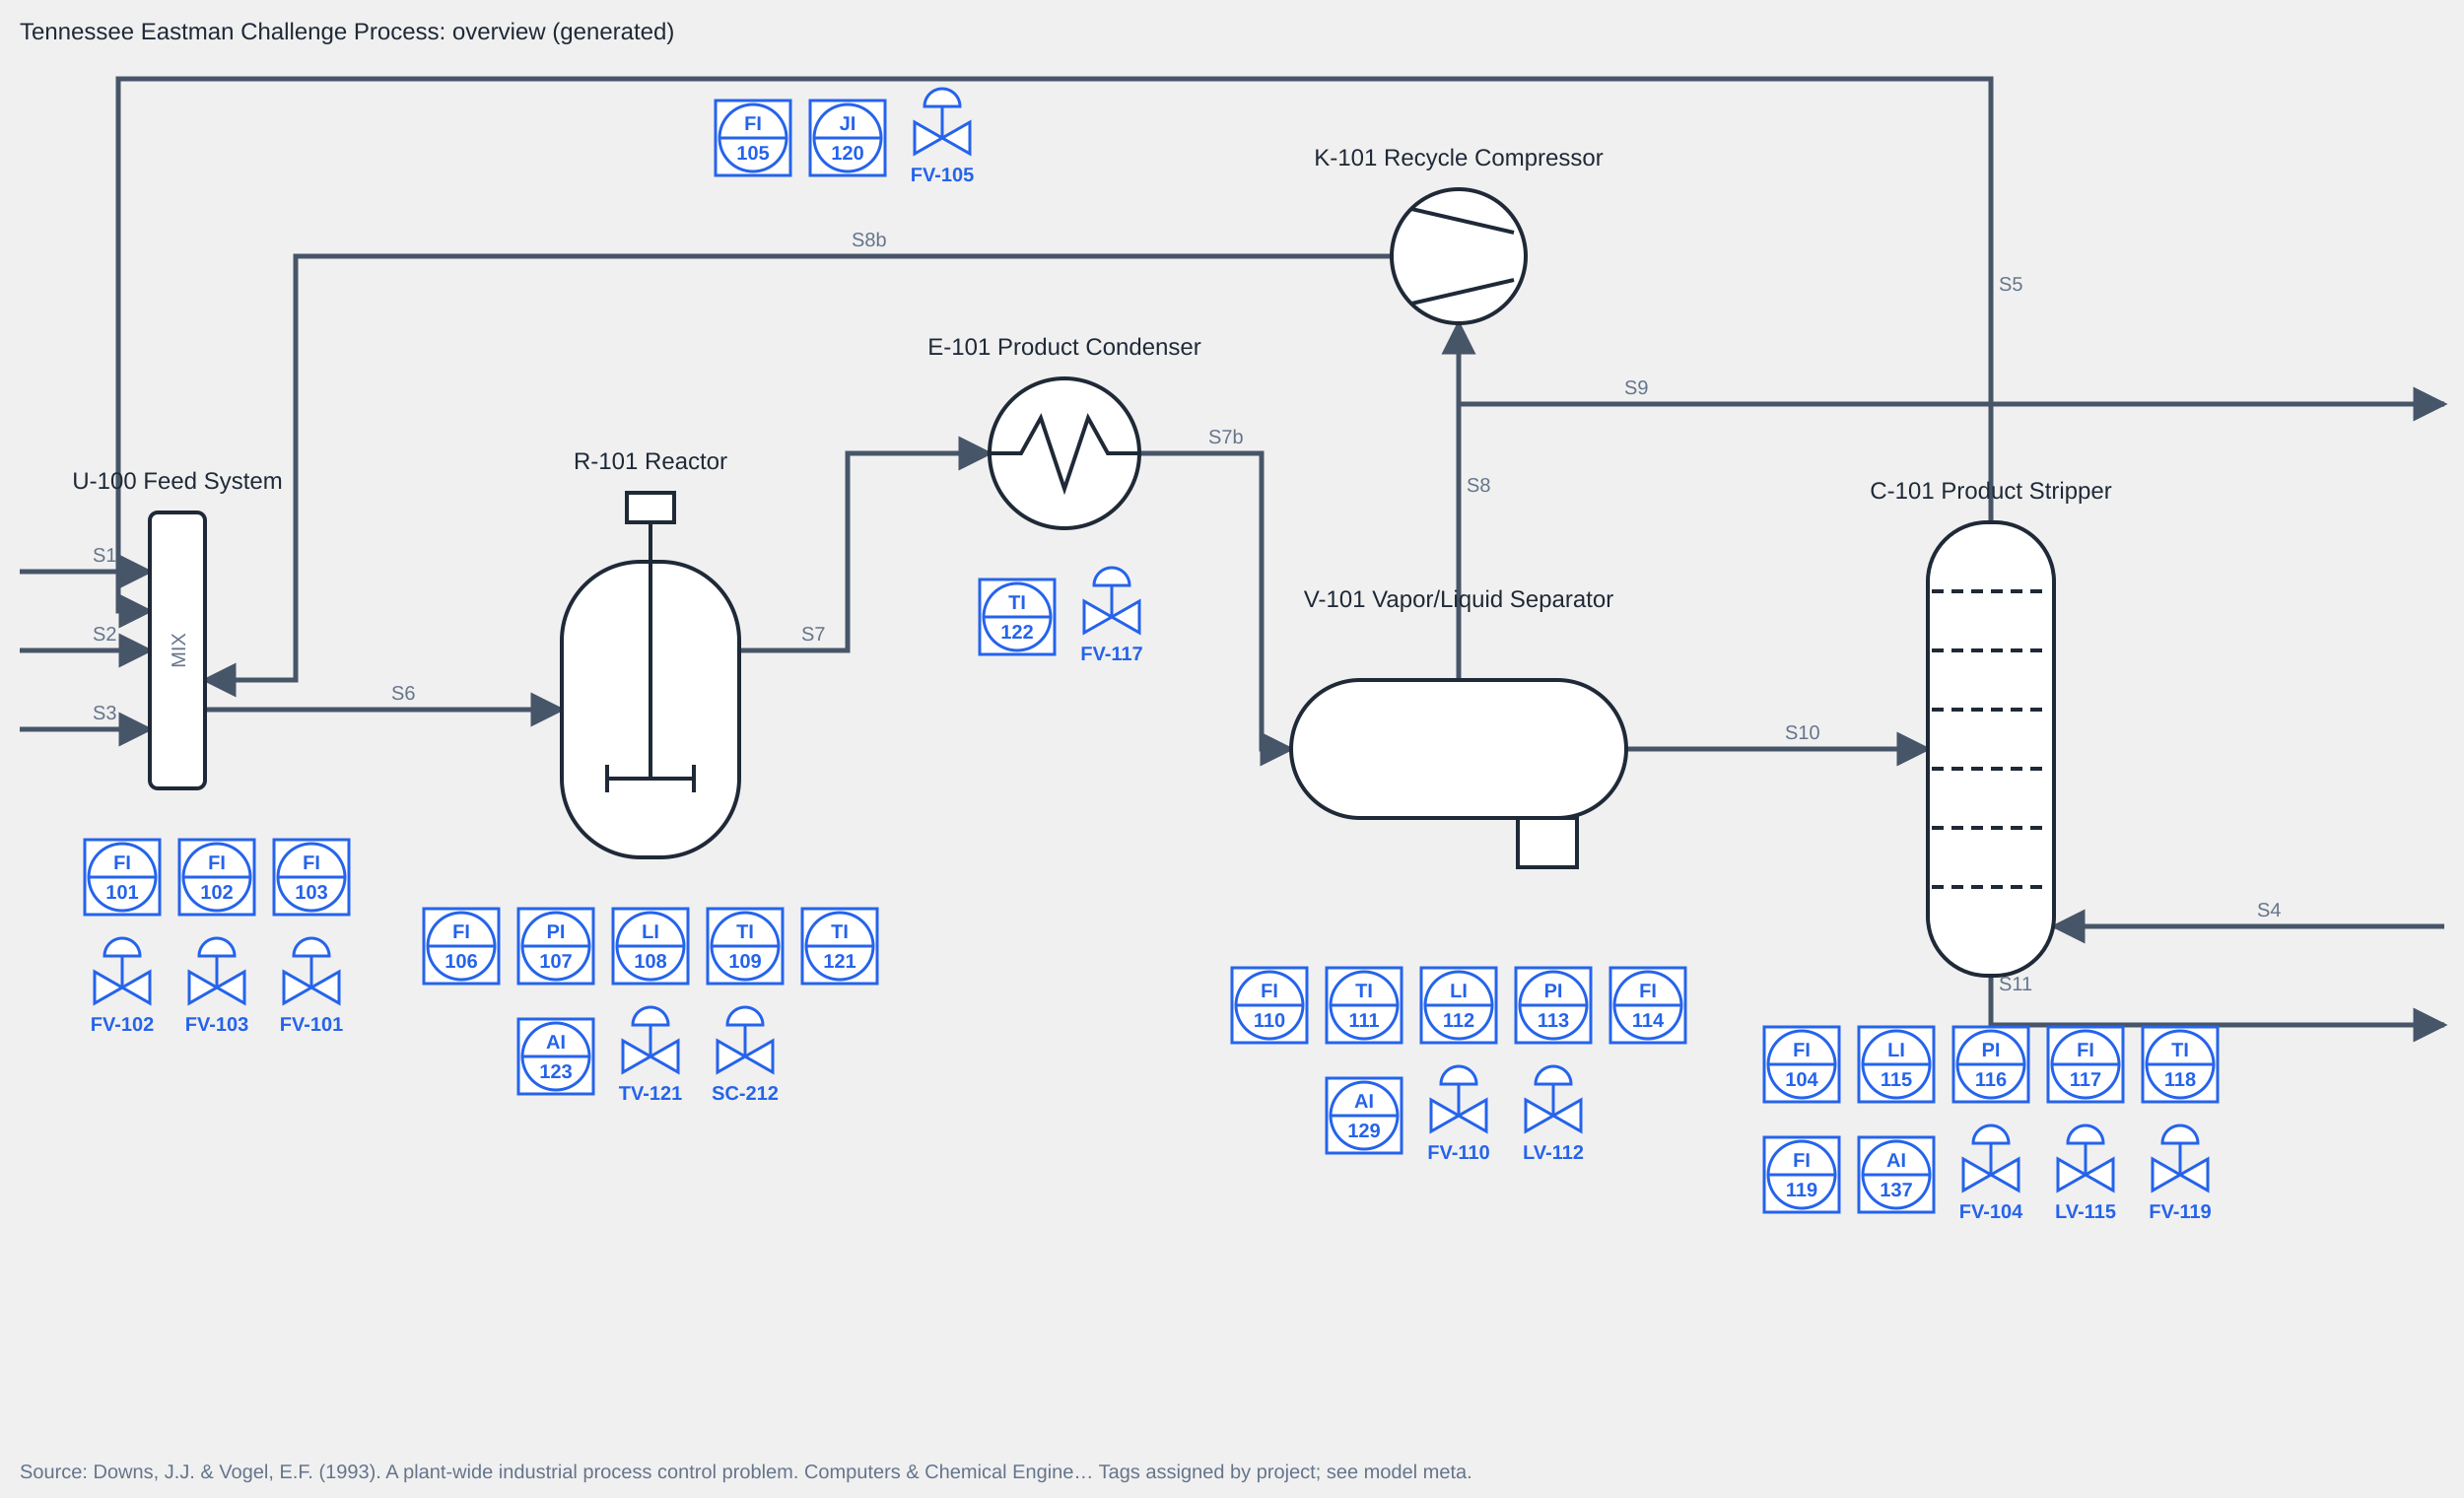
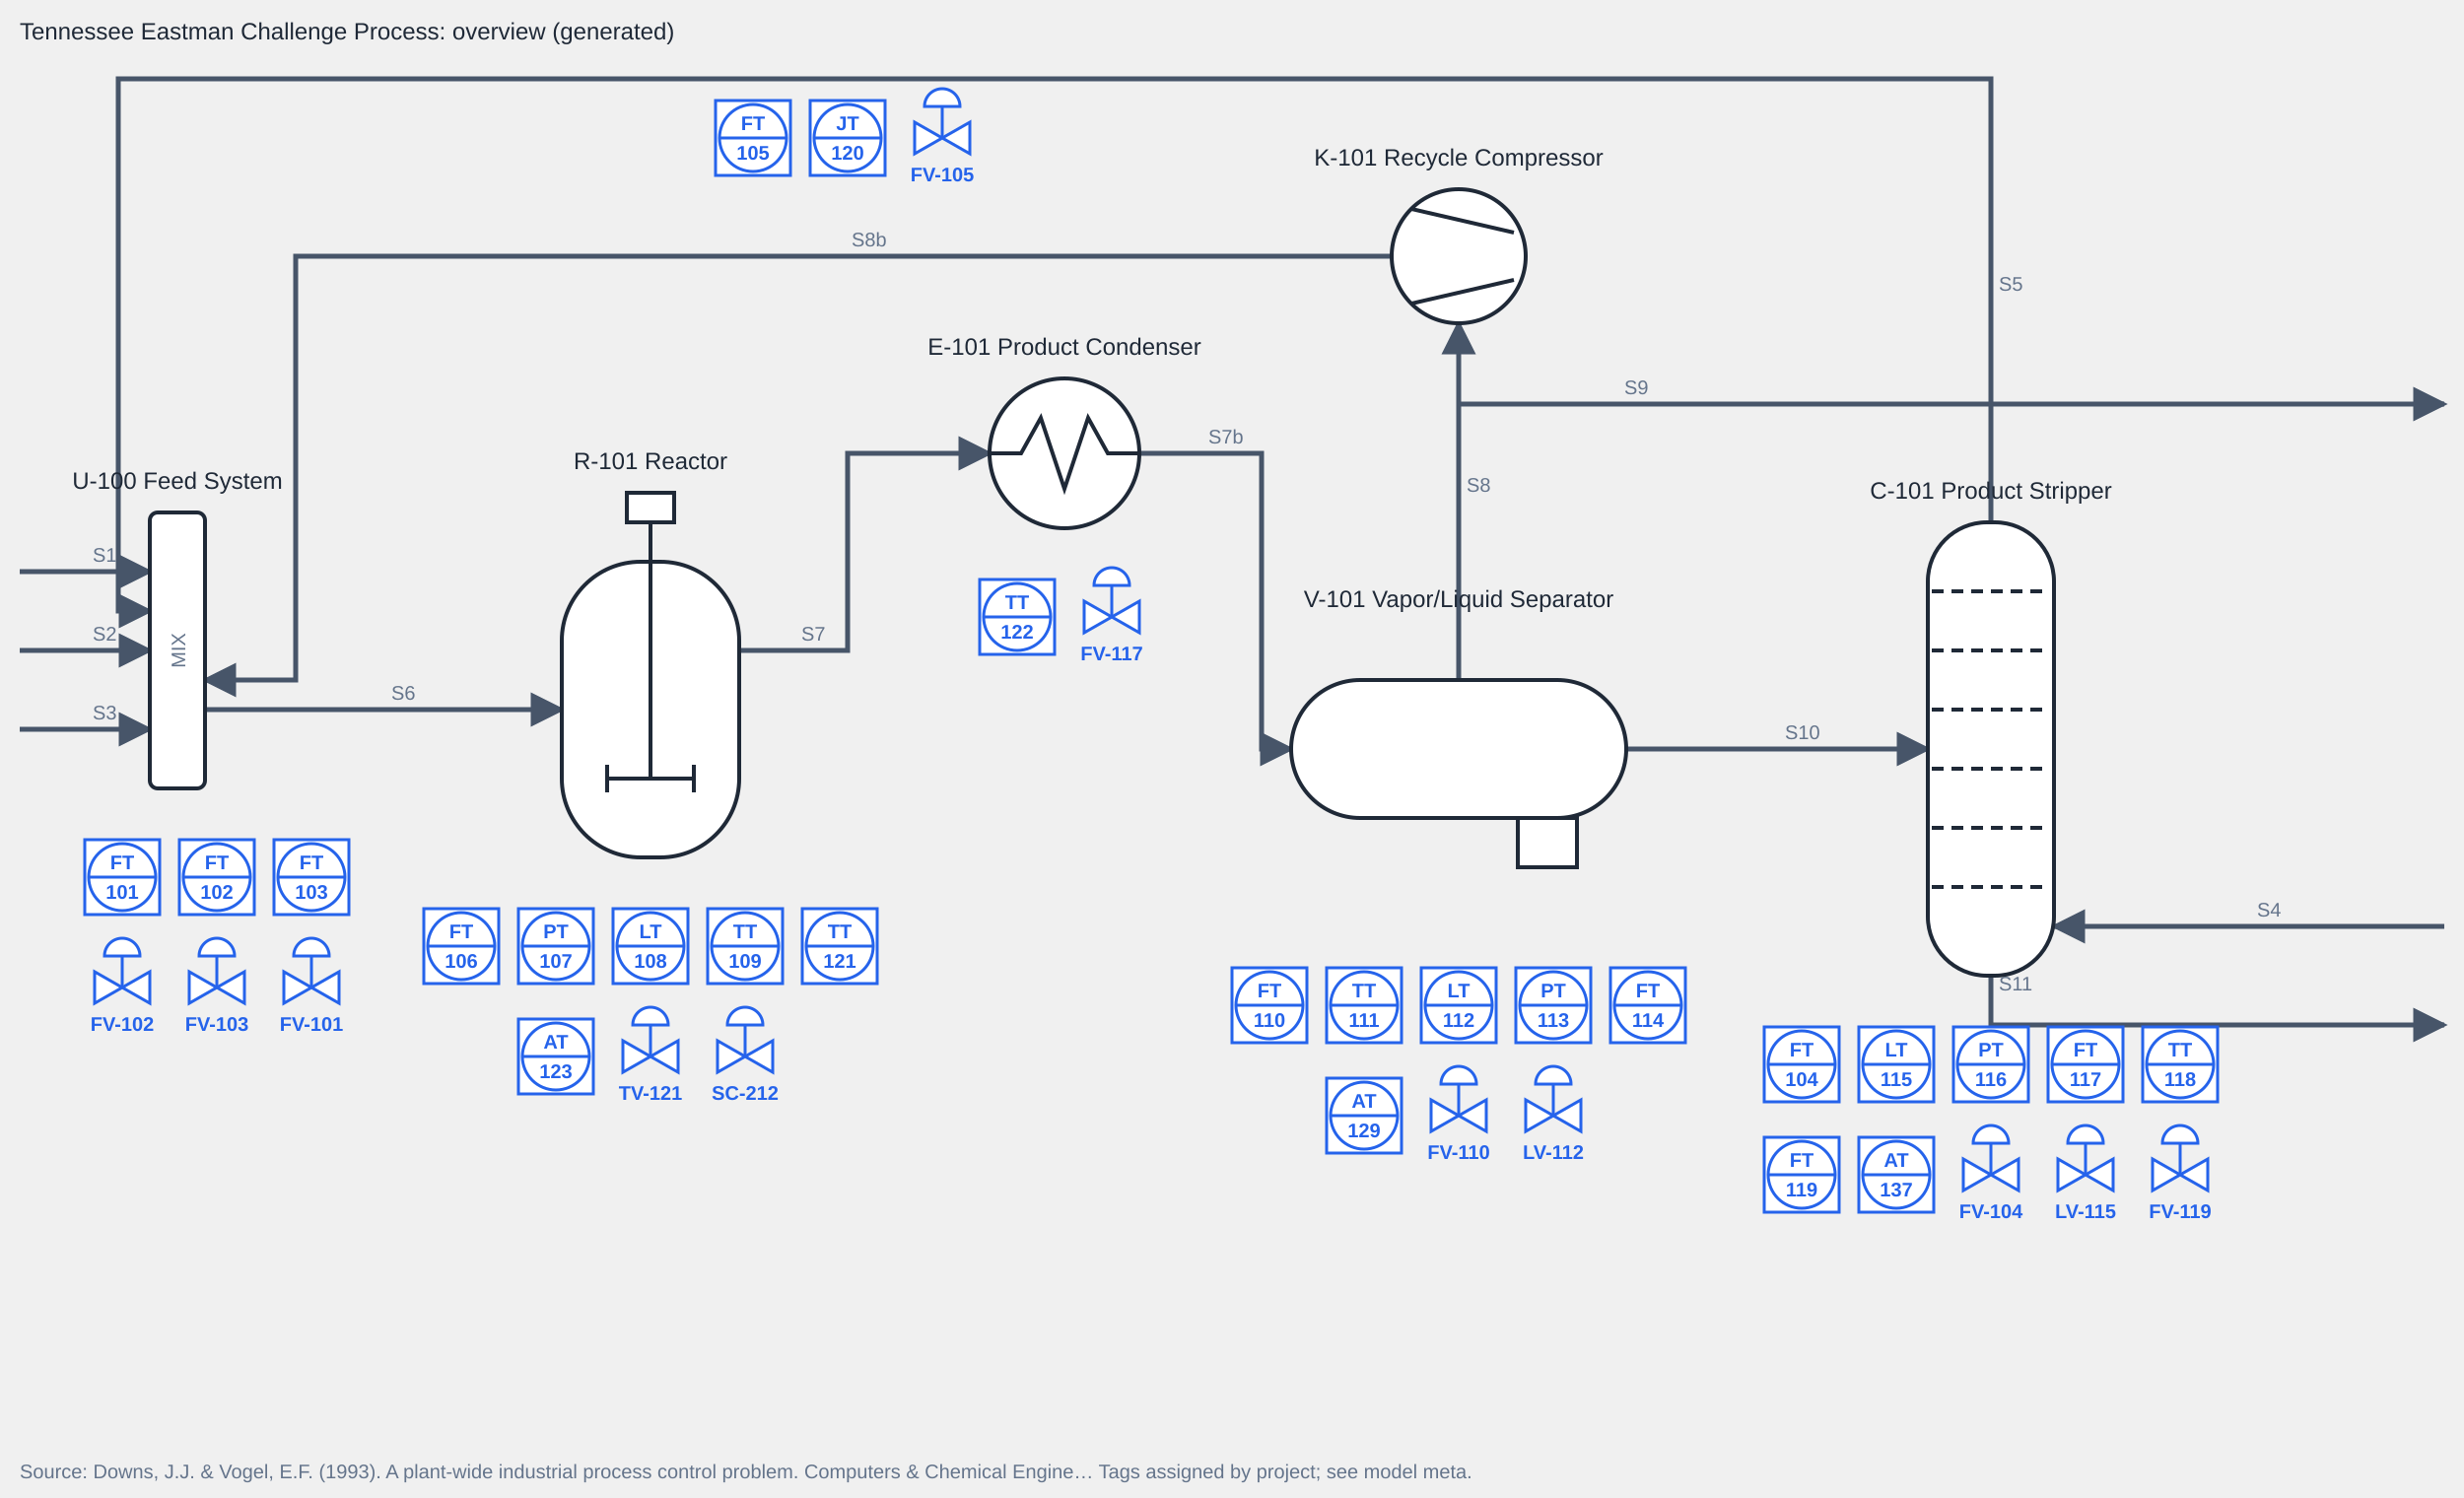
<svg xmlns="http://www.w3.org/2000/svg" viewBox="0 0 1250 760" width="1250" height="760">
  <defs>
    <style>.eq{fill:#fff;stroke:#1f2937;stroke-width:2}.ln{fill:none;stroke:#1f2937;stroke-width:2}.pipe{fill:none;stroke:#475569;stroke-width:2.5}.inst{fill:#fff;stroke:#2563eb;stroke-width:1.5}.t{font:12px Arial,sans-serif;fill:#1f2937}.ti{font:bold 10px Arial,sans-serif;fill:#2563eb}.ts{font:10px Arial,sans-serif;fill:#64748b}</style>
    <marker id="arr" viewBox="0 0 10 10" refX="9" refY="5" markerWidth="7" markerHeight="7" orient="auto-start-reverse">
      <path d="M0 0 L10 5 L0 10 z" fill="#475569" />
    </marker>
  </defs>
  <text class="t" x="10" y="20">Tennessee Eastman Challenge Process: overview (generated)</text>
  <polyline class="pipe" data-stream="S1" points="10,290 76,290" marker-end="url(#arr)" />
  <polyline class="pipe" data-stream="S2" points="10,330 76,330" marker-end="url(#arr)" />
  <polyline class="pipe" data-stream="S3" points="10,370 76,370" marker-end="url(#arr)" />
  <polyline class="pipe" data-stream="S4" points="1240,470 1042,470" marker-end="url(#arr)" />
  <polyline class="pipe" data-stream="S5" points="1010,265 1010,40 60,40 60,310 76,310" marker-end="url(#arr)" />
  <polyline class="pipe" data-stream="S6" points="104,360 285,360" marker-end="url(#arr)" />
  <polyline class="pipe" data-stream="S7" points="375,330 430,330 430,230 502,230" marker-end="url(#arr)" />
  <polyline class="pipe" data-stream="S7b" points="578,230 640,230 640,380 655,380" marker-end="url(#arr)" />
  <polyline class="pipe" data-stream="S8" points="740,345 740,164" marker-end="url(#arr)" />
  <polyline class="pipe" data-stream="S8b" points="706,130 150,130 150,345 104,345" marker-end="url(#arr)" />
  <polyline class="pipe" data-stream="S9" points="740,205 900,205 1240,205" marker-end="url(#arr)" />
  <polyline class="pipe" data-stream="S10" points="825,380 978,380" marker-end="url(#arr)" />
  <polyline class="pipe" data-stream="S11" points="1010,495 1010,520 1240,520" marker-end="url(#arr)" />
  <text class="ts" x="47.0" y="285.0">S1</text>
  <text class="ts" x="47.0" y="325.0">S2</text>
  <text class="ts" x="47.0" y="365.0">S3</text>
  <text class="ts" x="1145.0" y="465.0">S4</text>
  <text class="ts" x="1014.0" y="147.5">S5</text>
  <text class="ts" x="198.5" y="355.0">S6</text>
  <text class="ts" x="406.5" y="325.0">S7</text>
  <text class="ts" x="613.0" y="225.0">S7b</text>
  <text class="ts" x="744.0" y="249.5">S8</text>
  <text class="ts" x="432.0" y="125.0">S8b</text>
  <text class="ts" x="824.0" y="200.0">S9</text>
  <text class="ts" x="905.5" y="375.0">S10</text>
  <text class="ts" x="1014.0" y="502.5">S11</text>
  <g id="U-100" data-asset="U-100" data-type="feed_header" transform="translate(90,330)">
    <rect class="eq" x="-14" y="-70" width="28" height="140" rx="4" />
    <text class="ts" x="0" y="4" text-anchor="middle" transform="rotate(-90)">MIX</text>
    <text class="t" y="-82" text-anchor="middle">U-100 Feed System</text>
  </g>
-   <g id="FI-101" data-tag="FI-101" data-unit="U-100" data-uom="kscmh" transform="translate(62.0,445)">
-     <rect class="inst" x="-19" y="-19" width="38" height="38" />
-     <circle class="inst" r="17" />
-     <line class="inst" x1="-17" y1="0" x2="17" y2="0" />
-     <text class="ti" y="-4" text-anchor="middle">FI</text>
+   <g id="FT-101" data-tag="FT-101" data-unit="U-100" data-uom="kscmh" transform="translate(62.0,445)">
+     <rect class="inst" x="-19" y="-19" width="38" height="38" />
+     <circle class="inst" r="17" />
+     <line class="inst" x1="-17" y1="0" x2="17" y2="0" />
+     <text class="ti" y="-4" text-anchor="middle">FT</text>
    <text class="ti" y="11" text-anchor="middle">101</text>
  </g>
-   <g id="FI-102" data-tag="FI-102" data-unit="U-100" data-uom="kg/h" transform="translate(110.0,445)">
-     <rect class="inst" x="-19" y="-19" width="38" height="38" />
-     <circle class="inst" r="17" />
-     <line class="inst" x1="-17" y1="0" x2="17" y2="0" />
-     <text class="ti" y="-4" text-anchor="middle">FI</text>
+   <g id="FT-102" data-tag="FT-102" data-unit="U-100" data-uom="kg/h" transform="translate(110.0,445)">
+     <rect class="inst" x="-19" y="-19" width="38" height="38" />
+     <circle class="inst" r="17" />
+     <line class="inst" x1="-17" y1="0" x2="17" y2="0" />
+     <text class="ti" y="-4" text-anchor="middle">FT</text>
    <text class="ti" y="11" text-anchor="middle">102</text>
  </g>
-   <g id="FI-103" data-tag="FI-103" data-unit="U-100" data-uom="kg/h" transform="translate(158.0,445)">
-     <rect class="inst" x="-19" y="-19" width="38" height="38" />
-     <circle class="inst" r="17" />
-     <line class="inst" x1="-17" y1="0" x2="17" y2="0" />
-     <text class="ti" y="-4" text-anchor="middle">FI</text>
+   <g id="FT-103" data-tag="FT-103" data-unit="U-100" data-uom="kg/h" transform="translate(158.0,445)">
+     <rect class="inst" x="-19" y="-19" width="38" height="38" />
+     <circle class="inst" r="17" />
+     <line class="inst" x1="-17" y1="0" x2="17" y2="0" />
+     <text class="ti" y="-4" text-anchor="middle">FT</text>
    <text class="ti" y="11" text-anchor="middle">103</text>
  </g>
  <g id="FV-102" data-tag="FV-102" data-unit="U-100" data-uom="%" transform="translate(62.0,501)">
    <path class="inst" d="M-14 -8 L14 8 L14 -8 L-14 8 Z" />
    <line class="inst" x1="0" y1="0" x2="0" y2="-16" />
    <path class="inst" d="M-9 -16 A9 9 0 0 1 9 -16 Z" />
    <text class="ti" y="22" text-anchor="middle">FV-102</text>
  </g>
  <g id="FV-103" data-tag="FV-103" data-unit="U-100" data-uom="%" transform="translate(110.0,501)">
    <path class="inst" d="M-14 -8 L14 8 L14 -8 L-14 8 Z" />
    <line class="inst" x1="0" y1="0" x2="0" y2="-16" />
    <path class="inst" d="M-9 -16 A9 9 0 0 1 9 -16 Z" />
    <text class="ti" y="22" text-anchor="middle">FV-103</text>
  </g>
  <g id="FV-101" data-tag="FV-101" data-unit="U-100" data-uom="%" transform="translate(158.0,501)">
    <path class="inst" d="M-14 -8 L14 8 L14 -8 L-14 8 Z" />
    <line class="inst" x1="0" y1="0" x2="0" y2="-16" />
    <path class="inst" d="M-9 -16 A9 9 0 0 1 9 -16 Z" />
    <text class="ti" y="22" text-anchor="middle">FV-101</text>
  </g>
  <g id="R-101" data-asset="R-101" data-type="reactor" transform="translate(330,360)">
    <rect class="eq" x="-45" y="-75" width="90" height="150" rx="40" />
    <line class="ln" x1="0" y1="-95" x2="0" y2="35" />
    <path class="ln" d="M-22 35 L22 35 M-22 28 L-22 42 M22 28 L22 42" />
    <rect class="eq" x="-12" y="-110" width="24" height="15" />
    <text class="t" y="-122" text-anchor="middle">R-101 Reactor</text>
  </g>
-   <g id="FI-106" data-tag="FI-106" data-unit="R-101" data-uom="kscmh" transform="translate(234.0,480)">
-     <rect class="inst" x="-19" y="-19" width="38" height="38" />
-     <circle class="inst" r="17" />
-     <line class="inst" x1="-17" y1="0" x2="17" y2="0" />
-     <text class="ti" y="-4" text-anchor="middle">FI</text>
+   <g id="FT-106" data-tag="FT-106" data-unit="R-101" data-uom="kscmh" transform="translate(234.0,480)">
+     <rect class="inst" x="-19" y="-19" width="38" height="38" />
+     <circle class="inst" r="17" />
+     <line class="inst" x1="-17" y1="0" x2="17" y2="0" />
+     <text class="ti" y="-4" text-anchor="middle">FT</text>
    <text class="ti" y="11" text-anchor="middle">106</text>
  </g>
-   <g id="PI-107" data-tag="PI-107" data-unit="R-101" data-uom="kPa g" transform="translate(282.0,480)">
-     <rect class="inst" x="-19" y="-19" width="38" height="38" />
-     <circle class="inst" r="17" />
-     <line class="inst" x1="-17" y1="0" x2="17" y2="0" />
-     <text class="ti" y="-4" text-anchor="middle">PI</text>
+   <g id="PT-107" data-tag="PT-107" data-unit="R-101" data-uom="kPa g" transform="translate(282.0,480)">
+     <rect class="inst" x="-19" y="-19" width="38" height="38" />
+     <circle class="inst" r="17" />
+     <line class="inst" x1="-17" y1="0" x2="17" y2="0" />
+     <text class="ti" y="-4" text-anchor="middle">PT</text>
    <text class="ti" y="11" text-anchor="middle">107</text>
  </g>
-   <g id="LI-108" data-tag="LI-108" data-unit="R-101" data-uom="%" transform="translate(330.0,480)">
-     <rect class="inst" x="-19" y="-19" width="38" height="38" />
-     <circle class="inst" r="17" />
-     <line class="inst" x1="-17" y1="0" x2="17" y2="0" />
-     <text class="ti" y="-4" text-anchor="middle">LI</text>
+   <g id="LT-108" data-tag="LT-108" data-unit="R-101" data-uom="%" transform="translate(330.0,480)">
+     <rect class="inst" x="-19" y="-19" width="38" height="38" />
+     <circle class="inst" r="17" />
+     <line class="inst" x1="-17" y1="0" x2="17" y2="0" />
+     <text class="ti" y="-4" text-anchor="middle">LT</text>
    <text class="ti" y="11" text-anchor="middle">108</text>
  </g>
-   <g id="TI-109" data-tag="TI-109" data-unit="R-101" data-uom="degC" transform="translate(378.0,480)">
-     <rect class="inst" x="-19" y="-19" width="38" height="38" />
-     <circle class="inst" r="17" />
-     <line class="inst" x1="-17" y1="0" x2="17" y2="0" />
-     <text class="ti" y="-4" text-anchor="middle">TI</text>
+   <g id="TT-109" data-tag="TT-109" data-unit="R-101" data-uom="degC" transform="translate(378.0,480)">
+     <rect class="inst" x="-19" y="-19" width="38" height="38" />
+     <circle class="inst" r="17" />
+     <line class="inst" x1="-17" y1="0" x2="17" y2="0" />
+     <text class="ti" y="-4" text-anchor="middle">TT</text>
    <text class="ti" y="11" text-anchor="middle">109</text>
  </g>
-   <g id="TI-121" data-tag="TI-121" data-unit="R-101" data-uom="degC" transform="translate(426.0,480)">
-     <rect class="inst" x="-19" y="-19" width="38" height="38" />
-     <circle class="inst" r="17" />
-     <line class="inst" x1="-17" y1="0" x2="17" y2="0" />
-     <text class="ti" y="-4" text-anchor="middle">TI</text>
+   <g id="TT-121" data-tag="TT-121" data-unit="R-101" data-uom="degC" transform="translate(426.0,480)">
+     <rect class="inst" x="-19" y="-19" width="38" height="38" />
+     <circle class="inst" r="17" />
+     <line class="inst" x1="-17" y1="0" x2="17" y2="0" />
+     <text class="ti" y="-4" text-anchor="middle">TT</text>
    <text class="ti" y="11" text-anchor="middle">121</text>
  </g>
-   <g id="AI-123" data-tag="AI-123" data-unit="R-101" data-uom="mol%" transform="translate(282.0,536)">
-     <rect class="inst" x="-19" y="-19" width="38" height="38" />
-     <circle class="inst" r="17" />
-     <line class="inst" x1="-17" y1="0" x2="17" y2="0" />
-     <text class="ti" y="-4" text-anchor="middle">AI</text>
+   <g id="AT-123" data-tag="AT-123" data-unit="R-101" data-uom="mol%" transform="translate(282.0,536)">
+     <rect class="inst" x="-19" y="-19" width="38" height="38" />
+     <circle class="inst" r="17" />
+     <line class="inst" x1="-17" y1="0" x2="17" y2="0" />
+     <text class="ti" y="-4" text-anchor="middle">AT</text>
    <text class="ti" y="11" text-anchor="middle">123</text>
  </g>
  <g id="TV-121" data-tag="TV-121" data-unit="R-101" data-uom="%" transform="translate(330.0,536)">
    <path class="inst" d="M-14 -8 L14 8 L14 -8 L-14 8 Z" />
    <line class="inst" x1="0" y1="0" x2="0" y2="-16" />
    <path class="inst" d="M-9 -16 A9 9 0 0 1 9 -16 Z" />
    <text class="ti" y="22" text-anchor="middle">TV-121</text>
  </g>
  <g id="SC-212" data-tag="SC-212" data-unit="R-101" data-uom="%" transform="translate(378.0,536)">
    <path class="inst" d="M-14 -8 L14 8 L14 -8 L-14 8 Z" />
    <line class="inst" x1="0" y1="0" x2="0" y2="-16" />
    <path class="inst" d="M-9 -16 A9 9 0 0 1 9 -16 Z" />
    <text class="ti" y="22" text-anchor="middle">SC-212</text>
  </g>
  <g id="E-101" data-asset="E-101" data-type="condenser" transform="translate(540,230)">
    <circle class="eq" r="38" />
    <path class="ln" d="M-38 0 L-22 0 L-12 -18 L0 18 L12 -18 L22 0 L38 0" />
    <text class="t" y="-50" text-anchor="middle">E-101 Product Condenser</text>
  </g>
-   <g id="TI-122" data-tag="TI-122" data-unit="E-101" data-uom="degC" transform="translate(516.0,313)">
-     <rect class="inst" x="-19" y="-19" width="38" height="38" />
-     <circle class="inst" r="17" />
-     <line class="inst" x1="-17" y1="0" x2="17" y2="0" />
-     <text class="ti" y="-4" text-anchor="middle">TI</text>
+   <g id="TT-122" data-tag="TT-122" data-unit="E-101" data-uom="degC" transform="translate(516.0,313)">
+     <rect class="inst" x="-19" y="-19" width="38" height="38" />
+     <circle class="inst" r="17" />
+     <line class="inst" x1="-17" y1="0" x2="17" y2="0" />
+     <text class="ti" y="-4" text-anchor="middle">TT</text>
    <text class="ti" y="11" text-anchor="middle">122</text>
  </g>
  <g id="FV-117" data-tag="FV-117" data-unit="E-101" data-uom="%" transform="translate(564.0,313)">
    <path class="inst" d="M-14 -8 L14 8 L14 -8 L-14 8 Z" />
    <line class="inst" x1="0" y1="0" x2="0" y2="-16" />
    <path class="inst" d="M-9 -16 A9 9 0 0 1 9 -16 Z" />
    <text class="ti" y="22" text-anchor="middle">FV-117</text>
  </g>
  <g id="V-101" data-asset="V-101" data-type="separator" transform="translate(740,380)">
    <rect class="eq" x="-85" y="-35" width="170" height="70" rx="35" />
    <rect class="eq" x="30" y="35" width="30" height="25" />
    <text class="t" y="-72" text-anchor="middle">V-101 Vapor/Liquid Separator</text>
  </g>
-   <g id="FI-110" data-tag="FI-110" data-unit="V-101" data-uom="kscmh" transform="translate(644.0,510)">
-     <rect class="inst" x="-19" y="-19" width="38" height="38" />
-     <circle class="inst" r="17" />
-     <line class="inst" x1="-17" y1="0" x2="17" y2="0" />
-     <text class="ti" y="-4" text-anchor="middle">FI</text>
+   <g id="FT-110" data-tag="FT-110" data-unit="V-101" data-uom="kscmh" transform="translate(644.0,510)">
+     <rect class="inst" x="-19" y="-19" width="38" height="38" />
+     <circle class="inst" r="17" />
+     <line class="inst" x1="-17" y1="0" x2="17" y2="0" />
+     <text class="ti" y="-4" text-anchor="middle">FT</text>
    <text class="ti" y="11" text-anchor="middle">110</text>
  </g>
-   <g id="TI-111" data-tag="TI-111" data-unit="V-101" data-uom="degC" transform="translate(692.0,510)">
-     <rect class="inst" x="-19" y="-19" width="38" height="38" />
-     <circle class="inst" r="17" />
-     <line class="inst" x1="-17" y1="0" x2="17" y2="0" />
-     <text class="ti" y="-4" text-anchor="middle">TI</text>
+   <g id="TT-111" data-tag="TT-111" data-unit="V-101" data-uom="degC" transform="translate(692.0,510)">
+     <rect class="inst" x="-19" y="-19" width="38" height="38" />
+     <circle class="inst" r="17" />
+     <line class="inst" x1="-17" y1="0" x2="17" y2="0" />
+     <text class="ti" y="-4" text-anchor="middle">TT</text>
    <text class="ti" y="11" text-anchor="middle">111</text>
  </g>
-   <g id="LI-112" data-tag="LI-112" data-unit="V-101" data-uom="%" transform="translate(740.0,510)">
-     <rect class="inst" x="-19" y="-19" width="38" height="38" />
-     <circle class="inst" r="17" />
-     <line class="inst" x1="-17" y1="0" x2="17" y2="0" />
-     <text class="ti" y="-4" text-anchor="middle">LI</text>
+   <g id="LT-112" data-tag="LT-112" data-unit="V-101" data-uom="%" transform="translate(740.0,510)">
+     <rect class="inst" x="-19" y="-19" width="38" height="38" />
+     <circle class="inst" r="17" />
+     <line class="inst" x1="-17" y1="0" x2="17" y2="0" />
+     <text class="ti" y="-4" text-anchor="middle">LT</text>
    <text class="ti" y="11" text-anchor="middle">112</text>
  </g>
-   <g id="PI-113" data-tag="PI-113" data-unit="V-101" data-uom="kPa g" transform="translate(788.0,510)">
-     <rect class="inst" x="-19" y="-19" width="38" height="38" />
-     <circle class="inst" r="17" />
-     <line class="inst" x1="-17" y1="0" x2="17" y2="0" />
-     <text class="ti" y="-4" text-anchor="middle">PI</text>
+   <g id="PT-113" data-tag="PT-113" data-unit="V-101" data-uom="kPa g" transform="translate(788.0,510)">
+     <rect class="inst" x="-19" y="-19" width="38" height="38" />
+     <circle class="inst" r="17" />
+     <line class="inst" x1="-17" y1="0" x2="17" y2="0" />
+     <text class="ti" y="-4" text-anchor="middle">PT</text>
    <text class="ti" y="11" text-anchor="middle">113</text>
  </g>
-   <g id="FI-114" data-tag="FI-114" data-unit="V-101" data-uom="m3/h" transform="translate(836.0,510)">
-     <rect class="inst" x="-19" y="-19" width="38" height="38" />
-     <circle class="inst" r="17" />
-     <line class="inst" x1="-17" y1="0" x2="17" y2="0" />
-     <text class="ti" y="-4" text-anchor="middle">FI</text>
+   <g id="FT-114" data-tag="FT-114" data-unit="V-101" data-uom="m3/h" transform="translate(836.0,510)">
+     <rect class="inst" x="-19" y="-19" width="38" height="38" />
+     <circle class="inst" r="17" />
+     <line class="inst" x1="-17" y1="0" x2="17" y2="0" />
+     <text class="ti" y="-4" text-anchor="middle">FT</text>
    <text class="ti" y="11" text-anchor="middle">114</text>
  </g>
-   <g id="AI-129" data-tag="AI-129" data-unit="V-101" data-uom="mol%" transform="translate(692.0,566)">
-     <rect class="inst" x="-19" y="-19" width="38" height="38" />
-     <circle class="inst" r="17" />
-     <line class="inst" x1="-17" y1="0" x2="17" y2="0" />
-     <text class="ti" y="-4" text-anchor="middle">AI</text>
+   <g id="AT-129" data-tag="AT-129" data-unit="V-101" data-uom="mol%" transform="translate(692.0,566)">
+     <rect class="inst" x="-19" y="-19" width="38" height="38" />
+     <circle class="inst" r="17" />
+     <line class="inst" x1="-17" y1="0" x2="17" y2="0" />
+     <text class="ti" y="-4" text-anchor="middle">AT</text>
    <text class="ti" y="11" text-anchor="middle">129</text>
  </g>
  <g id="FV-110" data-tag="FV-110" data-unit="V-101" data-uom="%" transform="translate(740.0,566)">
    <path class="inst" d="M-14 -8 L14 8 L14 -8 L-14 8 Z" />
    <line class="inst" x1="0" y1="0" x2="0" y2="-16" />
    <path class="inst" d="M-9 -16 A9 9 0 0 1 9 -16 Z" />
    <text class="ti" y="22" text-anchor="middle">FV-110</text>
  </g>
  <g id="LV-112" data-tag="LV-112" data-unit="V-101" data-uom="%" transform="translate(788.0,566)">
    <path class="inst" d="M-14 -8 L14 8 L14 -8 L-14 8 Z" />
    <line class="inst" x1="0" y1="0" x2="0" y2="-16" />
    <path class="inst" d="M-9 -16 A9 9 0 0 1 9 -16 Z" />
    <text class="ti" y="22" text-anchor="middle">LV-112</text>
  </g>
  <g id="K-101" data-asset="K-101" data-type="compressor" transform="translate(740,130)">
    <circle class="eq" r="34" />
    <path class="ln" d="M-24 -24 L28 -12 M-24 24 L28 12" />
    <text class="t" y="-46" text-anchor="middle">K-101 Recycle Compressor</text>
  </g>
-   <g id="FI-105" data-tag="FI-105" data-unit="K-101" data-uom="kscmh" transform="translate(382.0,70)">
-     <rect class="inst" x="-19" y="-19" width="38" height="38" />
-     <circle class="inst" r="17" />
-     <line class="inst" x1="-17" y1="0" x2="17" y2="0" />
-     <text class="ti" y="-4" text-anchor="middle">FI</text>
+   <g id="FT-105" data-tag="FT-105" data-unit="K-101" data-uom="kscmh" transform="translate(382.0,70)">
+     <rect class="inst" x="-19" y="-19" width="38" height="38" />
+     <circle class="inst" r="17" />
+     <line class="inst" x1="-17" y1="0" x2="17" y2="0" />
+     <text class="ti" y="-4" text-anchor="middle">FT</text>
    <text class="ti" y="11" text-anchor="middle">105</text>
  </g>
-   <g id="JI-120" data-tag="JI-120" data-unit="K-101" data-uom="kW" transform="translate(430.0,70)">
-     <rect class="inst" x="-19" y="-19" width="38" height="38" />
-     <circle class="inst" r="17" />
-     <line class="inst" x1="-17" y1="0" x2="17" y2="0" />
-     <text class="ti" y="-4" text-anchor="middle">JI</text>
+   <g id="JT-120" data-tag="JT-120" data-unit="K-101" data-uom="kW" transform="translate(430.0,70)">
+     <rect class="inst" x="-19" y="-19" width="38" height="38" />
+     <circle class="inst" r="17" />
+     <line class="inst" x1="-17" y1="0" x2="17" y2="0" />
+     <text class="ti" y="-4" text-anchor="middle">JT</text>
    <text class="ti" y="11" text-anchor="middle">120</text>
  </g>
  <g id="FV-105" data-tag="FV-105" data-unit="K-101" data-uom="%" transform="translate(478.0,70)">
    <path class="inst" d="M-14 -8 L14 8 L14 -8 L-14 8 Z" />
    <line class="inst" x1="0" y1="0" x2="0" y2="-16" />
    <path class="inst" d="M-9 -16 A9 9 0 0 1 9 -16 Z" />
    <text class="ti" y="22" text-anchor="middle">FV-105</text>
  </g>
  <g id="C-101" data-asset="C-101" data-type="stripper" transform="translate(1010,380)">
    <rect class="eq" x="-32" y="-115" width="64" height="230" rx="30" />
    <line class="ln" stroke-dasharray="6 4" x1="-30" y1="-80" x2="30" y2="-80" />
    <line class="ln" stroke-dasharray="6 4" x1="-30" y1="-50" x2="30" y2="-50" />
    <line class="ln" stroke-dasharray="6 4" x1="-30" y1="-20" x2="30" y2="-20" />
    <line class="ln" stroke-dasharray="6 4" x1="-30" y1="10" x2="30" y2="10" />
    <line class="ln" stroke-dasharray="6 4" x1="-30" y1="40" x2="30" y2="40" />
    <line class="ln" stroke-dasharray="6 4" x1="-30" y1="70" x2="30" y2="70" />
    <text class="t" y="-127" text-anchor="middle">C-101 Product Stripper</text>
  </g>
-   <g id="FI-104" data-tag="FI-104" data-unit="C-101" data-uom="kscmh" transform="translate(914.0,540)">
-     <rect class="inst" x="-19" y="-19" width="38" height="38" />
-     <circle class="inst" r="17" />
-     <line class="inst" x1="-17" y1="0" x2="17" y2="0" />
-     <text class="ti" y="-4" text-anchor="middle">FI</text>
+   <g id="FT-104" data-tag="FT-104" data-unit="C-101" data-uom="kscmh" transform="translate(914.0,540)">
+     <rect class="inst" x="-19" y="-19" width="38" height="38" />
+     <circle class="inst" r="17" />
+     <line class="inst" x1="-17" y1="0" x2="17" y2="0" />
+     <text class="ti" y="-4" text-anchor="middle">FT</text>
    <text class="ti" y="11" text-anchor="middle">104</text>
  </g>
-   <g id="LI-115" data-tag="LI-115" data-unit="C-101" data-uom="%" transform="translate(962.0,540)">
-     <rect class="inst" x="-19" y="-19" width="38" height="38" />
-     <circle class="inst" r="17" />
-     <line class="inst" x1="-17" y1="0" x2="17" y2="0" />
-     <text class="ti" y="-4" text-anchor="middle">LI</text>
+   <g id="LT-115" data-tag="LT-115" data-unit="C-101" data-uom="%" transform="translate(962.0,540)">
+     <rect class="inst" x="-19" y="-19" width="38" height="38" />
+     <circle class="inst" r="17" />
+     <line class="inst" x1="-17" y1="0" x2="17" y2="0" />
+     <text class="ti" y="-4" text-anchor="middle">LT</text>
    <text class="ti" y="11" text-anchor="middle">115</text>
  </g>
-   <g id="PI-116" data-tag="PI-116" data-unit="C-101" data-uom="kPa g" transform="translate(1010.0,540)">
-     <rect class="inst" x="-19" y="-19" width="38" height="38" />
-     <circle class="inst" r="17" />
-     <line class="inst" x1="-17" y1="0" x2="17" y2="0" />
-     <text class="ti" y="-4" text-anchor="middle">PI</text>
+   <g id="PT-116" data-tag="PT-116" data-unit="C-101" data-uom="kPa g" transform="translate(1010.0,540)">
+     <rect class="inst" x="-19" y="-19" width="38" height="38" />
+     <circle class="inst" r="17" />
+     <line class="inst" x1="-17" y1="0" x2="17" y2="0" />
+     <text class="ti" y="-4" text-anchor="middle">PT</text>
    <text class="ti" y="11" text-anchor="middle">116</text>
  </g>
-   <g id="FI-117" data-tag="FI-117" data-unit="C-101" data-uom="m3/h" transform="translate(1058.0,540)">
-     <rect class="inst" x="-19" y="-19" width="38" height="38" />
-     <circle class="inst" r="17" />
-     <line class="inst" x1="-17" y1="0" x2="17" y2="0" />
-     <text class="ti" y="-4" text-anchor="middle">FI</text>
+   <g id="FT-117" data-tag="FT-117" data-unit="C-101" data-uom="m3/h" transform="translate(1058.0,540)">
+     <rect class="inst" x="-19" y="-19" width="38" height="38" />
+     <circle class="inst" r="17" />
+     <line class="inst" x1="-17" y1="0" x2="17" y2="0" />
+     <text class="ti" y="-4" text-anchor="middle">FT</text>
    <text class="ti" y="11" text-anchor="middle">117</text>
  </g>
-   <g id="TI-118" data-tag="TI-118" data-unit="C-101" data-uom="degC" transform="translate(1106.0,540)">
-     <rect class="inst" x="-19" y="-19" width="38" height="38" />
-     <circle class="inst" r="17" />
-     <line class="inst" x1="-17" y1="0" x2="17" y2="0" />
-     <text class="ti" y="-4" text-anchor="middle">TI</text>
+   <g id="TT-118" data-tag="TT-118" data-unit="C-101" data-uom="degC" transform="translate(1106.0,540)">
+     <rect class="inst" x="-19" y="-19" width="38" height="38" />
+     <circle class="inst" r="17" />
+     <line class="inst" x1="-17" y1="0" x2="17" y2="0" />
+     <text class="ti" y="-4" text-anchor="middle">TT</text>
    <text class="ti" y="11" text-anchor="middle">118</text>
  </g>
-   <g id="FI-119" data-tag="FI-119" data-unit="C-101" data-uom="kg/h" transform="translate(914.0,596)">
-     <rect class="inst" x="-19" y="-19" width="38" height="38" />
-     <circle class="inst" r="17" />
-     <line class="inst" x1="-17" y1="0" x2="17" y2="0" />
-     <text class="ti" y="-4" text-anchor="middle">FI</text>
+   <g id="FT-119" data-tag="FT-119" data-unit="C-101" data-uom="kg/h" transform="translate(914.0,596)">
+     <rect class="inst" x="-19" y="-19" width="38" height="38" />
+     <circle class="inst" r="17" />
+     <line class="inst" x1="-17" y1="0" x2="17" y2="0" />
+     <text class="ti" y="-4" text-anchor="middle">FT</text>
    <text class="ti" y="11" text-anchor="middle">119</text>
  </g>
-   <g id="AI-137" data-tag="AI-137" data-unit="C-101" data-uom="mol%" transform="translate(962.0,596)">
-     <rect class="inst" x="-19" y="-19" width="38" height="38" />
-     <circle class="inst" r="17" />
-     <line class="inst" x1="-17" y1="0" x2="17" y2="0" />
-     <text class="ti" y="-4" text-anchor="middle">AI</text>
+   <g id="AT-137" data-tag="AT-137" data-unit="C-101" data-uom="mol%" transform="translate(962.0,596)">
+     <rect class="inst" x="-19" y="-19" width="38" height="38" />
+     <circle class="inst" r="17" />
+     <line class="inst" x1="-17" y1="0" x2="17" y2="0" />
+     <text class="ti" y="-4" text-anchor="middle">AT</text>
    <text class="ti" y="11" text-anchor="middle">137</text>
  </g>
  <g id="FV-104" data-tag="FV-104" data-unit="C-101" data-uom="%" transform="translate(1010.0,596)">
    <path class="inst" d="M-14 -8 L14 8 L14 -8 L-14 8 Z" />
    <line class="inst" x1="0" y1="0" x2="0" y2="-16" />
    <path class="inst" d="M-9 -16 A9 9 0 0 1 9 -16 Z" />
    <text class="ti" y="22" text-anchor="middle">FV-104</text>
  </g>
  <g id="LV-115" data-tag="LV-115" data-unit="C-101" data-uom="%" transform="translate(1058.0,596)">
    <path class="inst" d="M-14 -8 L14 8 L14 -8 L-14 8 Z" />
    <line class="inst" x1="0" y1="0" x2="0" y2="-16" />
    <path class="inst" d="M-9 -16 A9 9 0 0 1 9 -16 Z" />
    <text class="ti" y="22" text-anchor="middle">LV-115</text>
  </g>
  <g id="FV-119" data-tag="FV-119" data-unit="C-101" data-uom="%" transform="translate(1106.0,596)">
    <path class="inst" d="M-14 -8 L14 8 L14 -8 L-14 8 Z" />
    <line class="inst" x1="0" y1="0" x2="0" y2="-16" />
    <path class="inst" d="M-9 -16 A9 9 0 0 1 9 -16 Z" />
    <text class="ti" y="22" text-anchor="middle">FV-119</text>
  </g>
  <text class="ts" x="10" y="750">Source: Downs, J.J. &amp; Vogel, E.F. (1993). A plant-wide industrial process control problem. Computers &amp; Chemical Engine… Tags assigned by project; see model meta.</text>
</svg>
